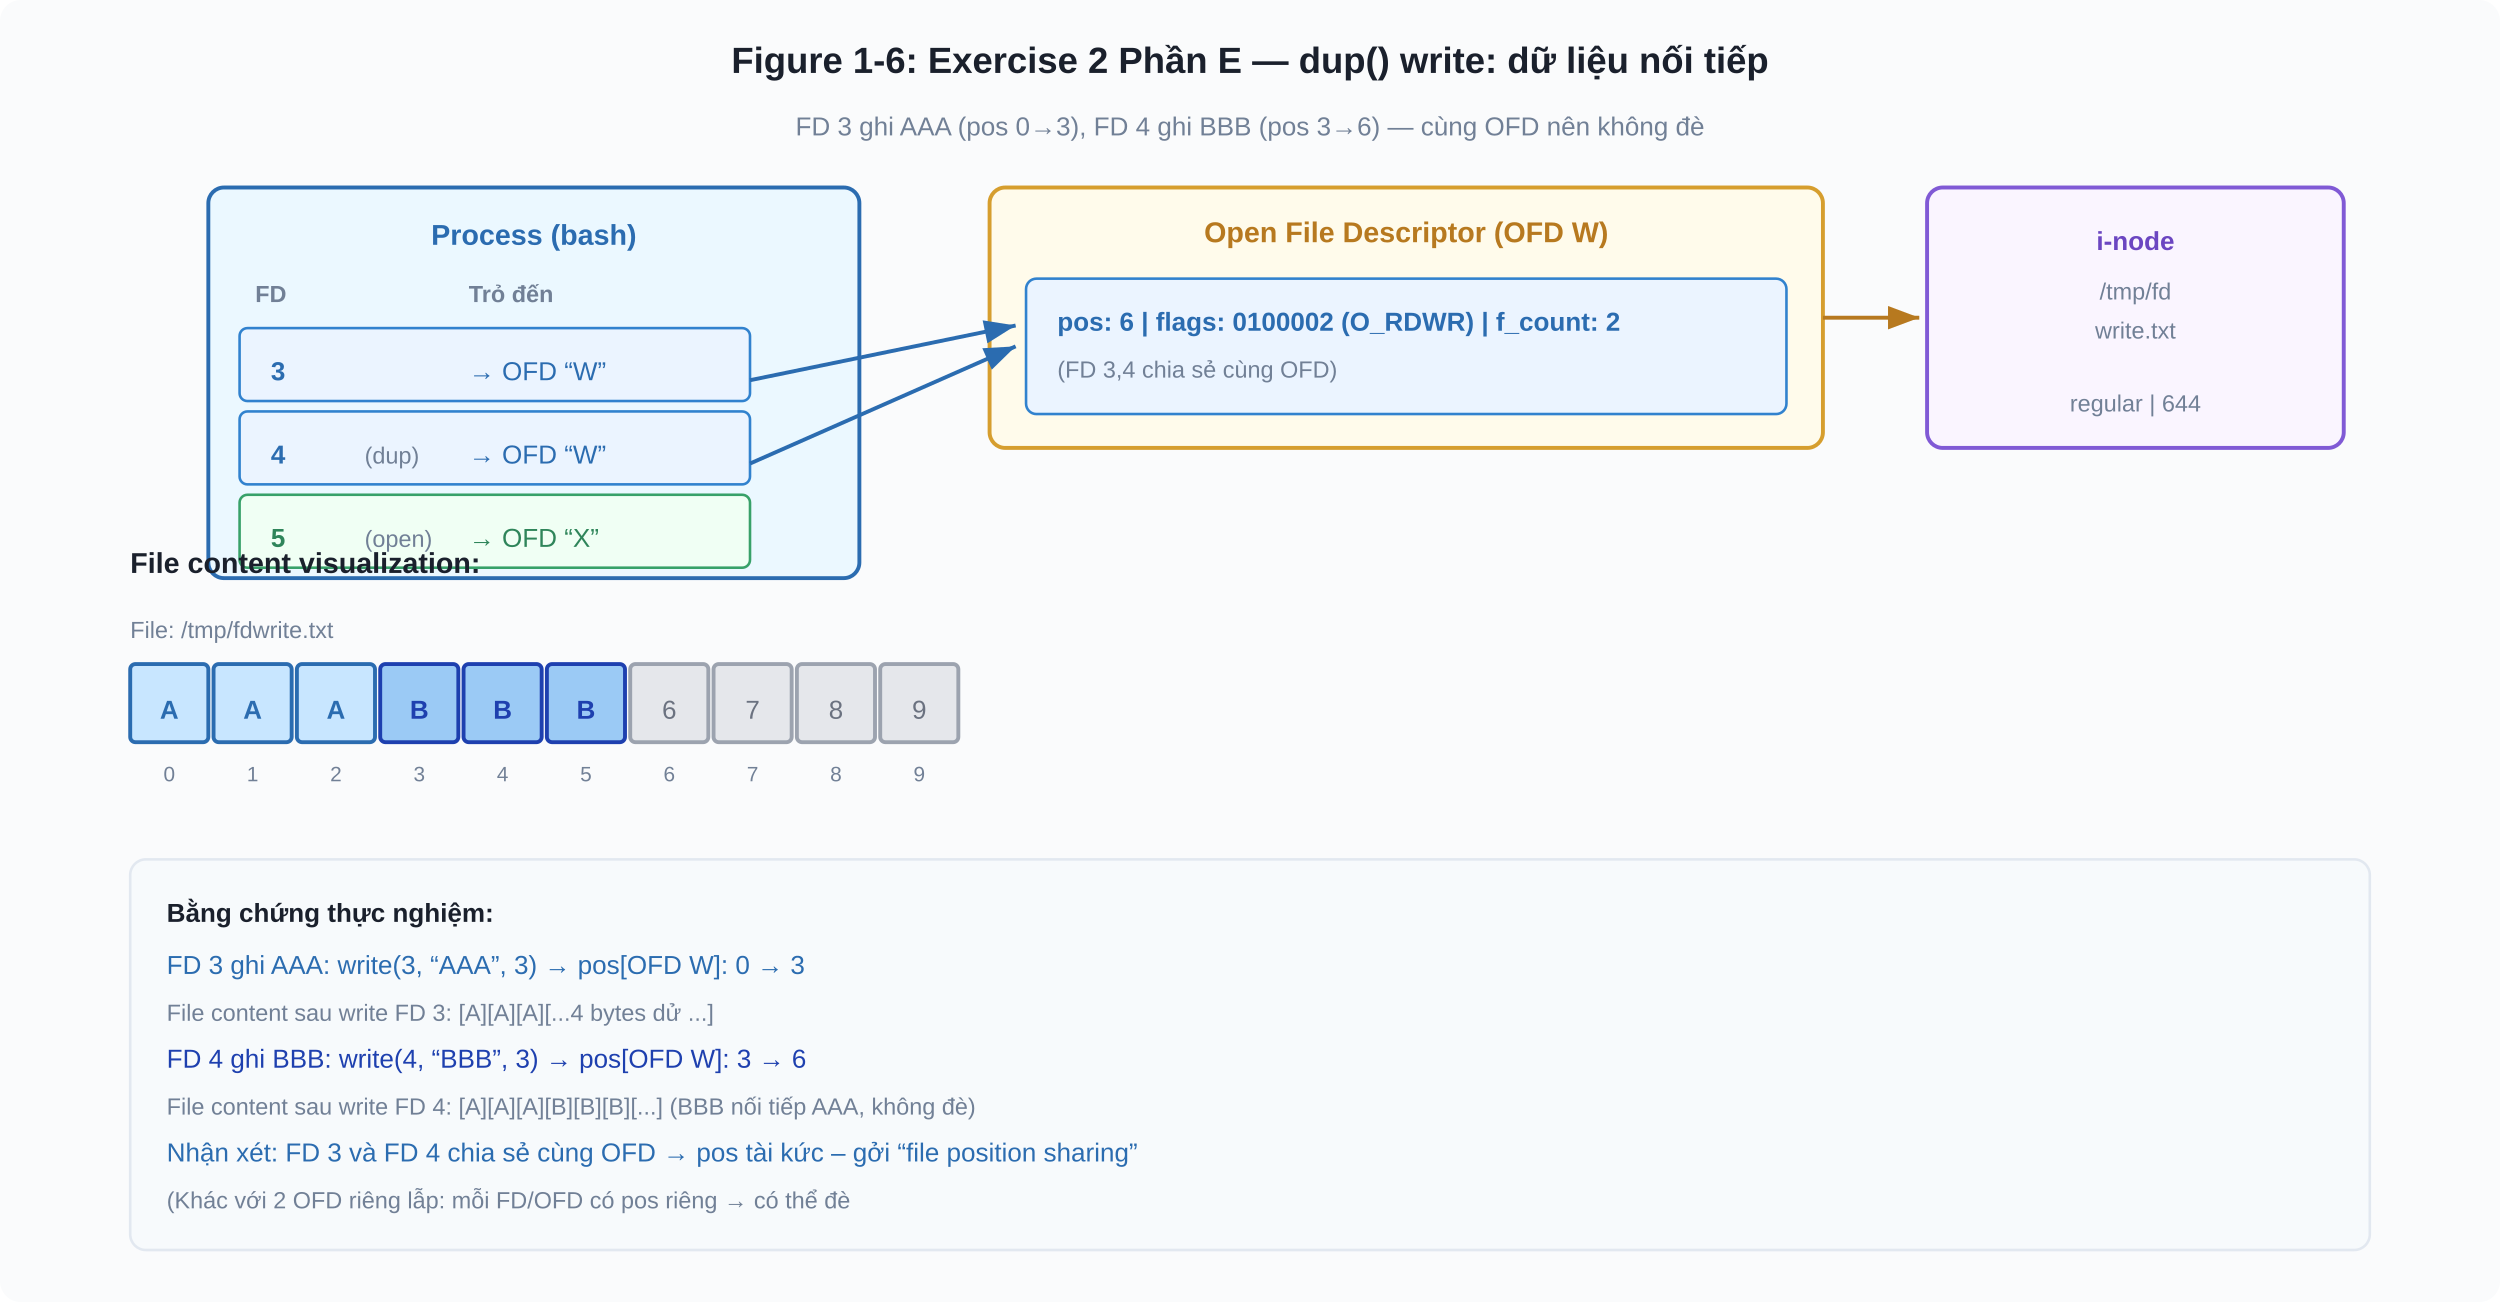
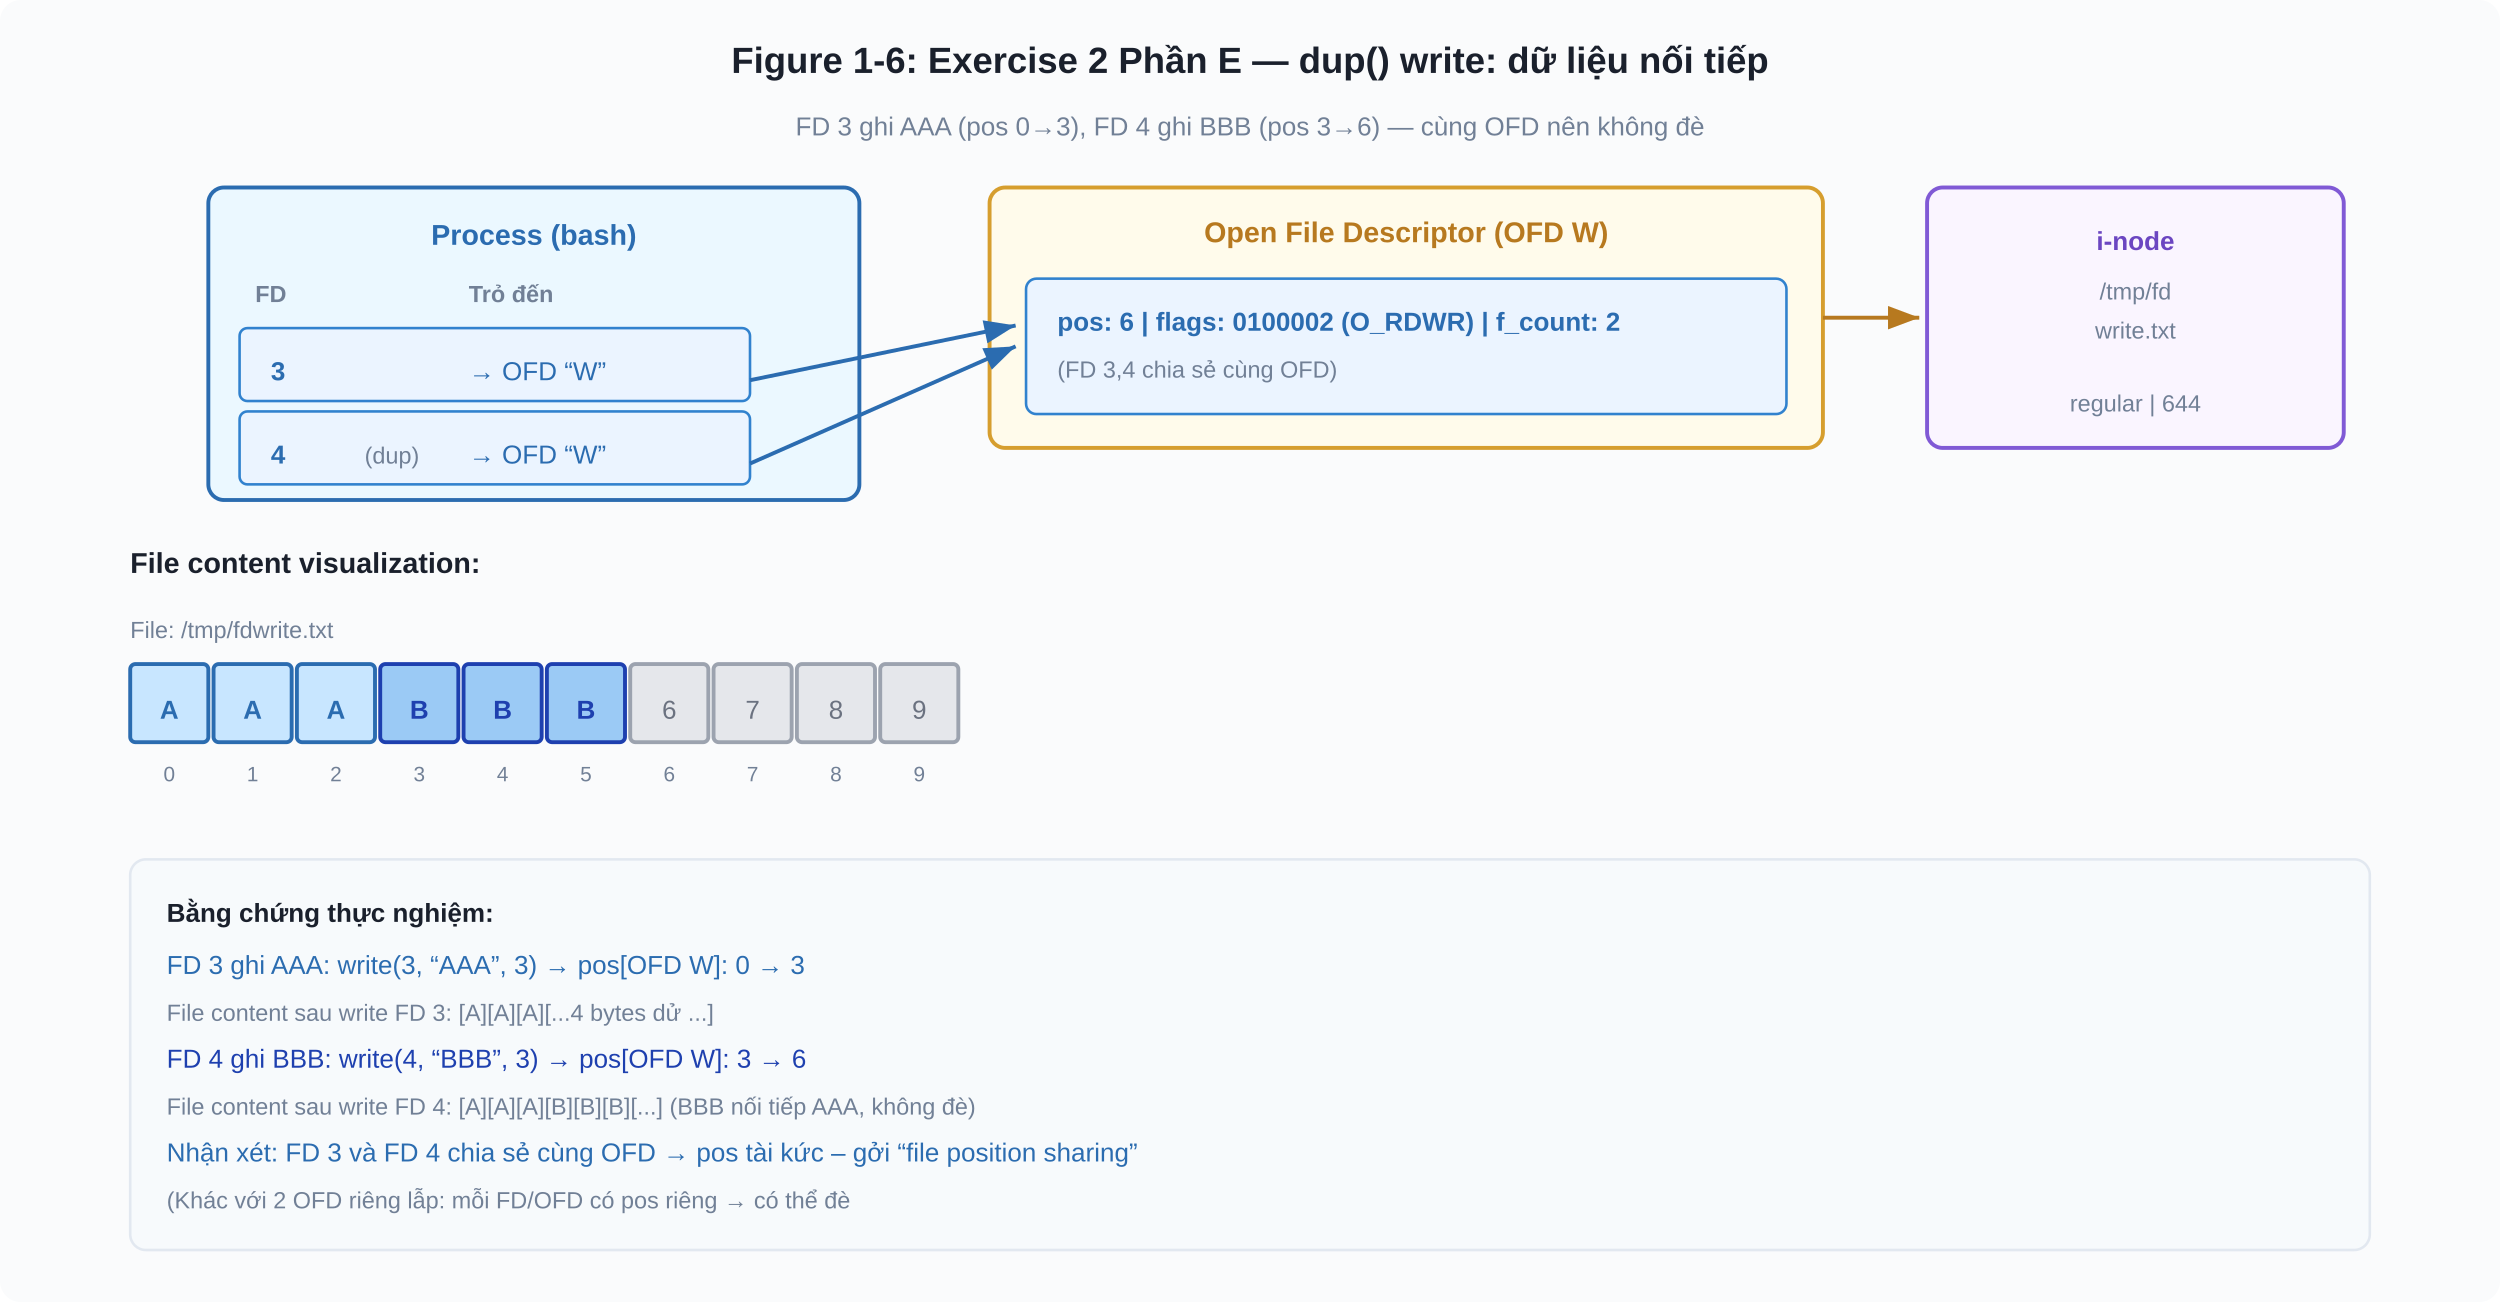
<svg xmlns="http://www.w3.org/2000/svg" viewBox="0 0 960 500" font-family="'Liberation Sans', 'DejaVu Sans', 'Noto Sans', Arial, Helvetica, sans-serif">
  <defs>
    <marker id="arr" markerWidth="8" markerHeight="6" refX="8" refY="3" orient="auto">
      <path d="M0,0 L8,3 L0,6 Z" fill="#4A5568" />
    </marker>
    <marker id="arr-b" markerWidth="8" markerHeight="6" refX="8" refY="3" orient="auto">
      <path d="M0,0 L8,3 L0,6 Z" fill="#2B6CB0" />
    </marker>
    <marker id="arr-g" markerWidth="8" markerHeight="6" refX="8" refY="3" orient="auto">
      <path d="M0,0 L8,3 L0,6 Z" fill="#2F855A" />
    </marker>
    <marker id="arr-o" markerWidth="8" markerHeight="6" refX="8" refY="3" orient="auto">
      <path d="M0,0 L8,3 L0,6 Z" fill="#B7791F" />
    </marker>
    <marker id="arr-r" markerWidth="8" markerHeight="6" refX="8" refY="3" orient="auto">
      <path d="M0,0 L8,3 L0,6 Z" fill="#C53030" />
    </marker>
  </defs>
  <rect width="960" height="500" fill="#FAFBFC" rx="8" />
  <text x="480" y="28" text-anchor="middle" font-size="14" font-weight="bold" fill="#1A202C">Figure 1-6: Exercise 2 Phần E — dup() write: dữ liệu nối tiếp</text>
  <text x="480" y="52" text-anchor="middle" font-size="10" fill="#718096">FD 3 ghi AAA (pos 0→3), FD 4 ghi BBB (pos 3→6) — cùng OFD nên không đè</text>
-   <rect x="80" y="72" width="250" height="150" fill="#EBF8FF" stroke="#2B6CB0" stroke-width="1.5" rx="6" />
+   <rect x="80" y="72" width="250" height="120" fill="#EBF8FF" stroke="#2B6CB0" stroke-width="1.5" rx="6" />
  <text x="205" y="94" text-anchor="middle" font-size="11" font-weight="bold" fill="#2B6CB0">Process (bash)</text>
  <text x="98" y="116" font-size="9" font-weight="bold" fill="#718096">FD</text>
  <text x="180" y="116" font-size="9" font-weight="bold" fill="#718096">Trỏ đến</text>
  <rect x="92" y="126" width="196" height="28" fill="#EBF4FF" stroke="#3182CE" rx="3" />
  <text x="104" y="146" font-size="10" font-weight="bold" fill="#2B6CB0">3</text>
  <text x="180" y="146" font-size="10" fill="#2B6CB0">→ OFD “W”</text>
  <rect x="92" y="158" width="196" height="28" fill="#EBF4FF" stroke="#3182CE" rx="3" />
  <text x="104" y="178" font-size="10" font-weight="bold" fill="#2B6CB0">4</text>
  <text x="140" y="178" font-size="9" fill="#718096">(dup)</text>
  <text x="180" y="178" font-size="10" fill="#2B6CB0">→ OFD “W”</text>
-   <rect x="92" y="190" width="196" height="28" fill="#F0FFF4" stroke="#38A169" rx="3" />
-   <text x="104" y="210" font-size="10" font-weight="bold" fill="#2F855A">5</text>
-   <text x="140" y="210" font-size="9" fill="#718096">(open)</text>
-   <text x="180" y="210" font-size="10" fill="#2F855A">→ OFD “X”</text>
  <rect x="380" y="72" width="320" height="100" fill="#FFFBEB" stroke="#D69E2E" stroke-width="1.5" rx="6" />
  <text x="540" y="93" text-anchor="middle" font-size="11" font-weight="bold" fill="#B7791F">Open File Descriptor (OFD W)</text>
  <rect x="394" y="107" width="292" height="52" fill="#EBF4FF" stroke="#3182CE" rx="4" />
  <text x="406" y="127" font-size="10" font-weight="bold" fill="#2B6CB0">pos: 6  |  flags: 0100002 (O_RDWR)  |  f_count: 2</text>
  <text x="406" y="145" font-size="9" fill="#718096">(FD 3,4 chia sẻ cùng OFD)</text>
  <rect x="740" y="72" width="160" height="100" fill="#FAF5FF" stroke="#805AD5" stroke-width="1.5" rx="6" />
  <text x="820" y="96" text-anchor="middle" font-size="10" font-weight="bold" fill="#6B46C1">i-node</text>
  <text x="820" y="115" text-anchor="middle" font-size="9" fill="#718096">/tmp/fd</text>
  <text x="820" y="130" text-anchor="middle" font-size="9" fill="#718096">write.txt</text>
  <text x="820" y="158" text-anchor="middle" font-size="9" fill="#718096">regular | 644</text>
  <line x1="288" y1="146" x2="390" y2="125" stroke="#2B6CB0" stroke-width="1.5" marker-end="url(#arr-b)" />
  <line x1="288" y1="178" x2="390" y2="133" stroke="#2B6CB0" stroke-width="1.5" marker-end="url(#arr-b)" />
  <line x1="700" y1="122" x2="737" y2="122" stroke="#B7791F" stroke-width="1.5" marker-end="url(#arr-o)" />
  <text x="50" y="220" font-size="11" font-weight="bold" fill="#1A202C">File content visualization:</text>
  <text x="50" y="245" font-size="9" fill="#718096">File: /tmp/fdwrite.txt</text>
  <g id="char-boxes">
    <rect x="50" y="255" width="30" height="30" fill="#C8E6FF" stroke="#2B6CB0" stroke-width="1.5" rx="2" />
    <text x="65" y="276" text-anchor="middle" font-size="10" font-weight="bold" fill="#2B6CB0">A</text>
    <rect x="82" y="255" width="30" height="30" fill="#C8E6FF" stroke="#2B6CB0" stroke-width="1.5" rx="2" />
    <text x="97" y="276" text-anchor="middle" font-size="10" font-weight="bold" fill="#2B6CB0">A</text>
    <rect x="114" y="255" width="30" height="30" fill="#C8E6FF" stroke="#2B6CB0" stroke-width="1.5" rx="2" />
    <text x="129" y="276" text-anchor="middle" font-size="10" font-weight="bold" fill="#2B6CB0">A</text>
    <rect x="146" y="255" width="30" height="30" fill="#9BCAF5" stroke="#1E40AF" stroke-width="1.5" rx="2" />
    <text x="161" y="276" text-anchor="middle" font-size="10" font-weight="bold" fill="#1E40AF">B</text>
    <rect x="178" y="255" width="30" height="30" fill="#9BCAF5" stroke="#1E40AF" stroke-width="1.5" rx="2" />
    <text x="193" y="276" text-anchor="middle" font-size="10" font-weight="bold" fill="#1E40AF">B</text>
    <rect x="210" y="255" width="30" height="30" fill="#9BCAF5" stroke="#1E40AF" stroke-width="1.5" rx="2" />
    <text x="225" y="276" text-anchor="middle" font-size="10" font-weight="bold" fill="#1E40AF">B</text>
    <rect x="242" y="255" width="30" height="30" fill="#E5E7EB" stroke="#9CA3AF" stroke-width="1.5" rx="2" />
    <text x="257" y="276" text-anchor="middle" font-size="10" fill="#6B7280">6</text>
    <rect x="274" y="255" width="30" height="30" fill="#E5E7EB" stroke="#9CA3AF" stroke-width="1.5" rx="2" />
    <text x="289" y="276" text-anchor="middle" font-size="10" fill="#6B7280">7</text>
    <rect x="306" y="255" width="30" height="30" fill="#E5E7EB" stroke="#9CA3AF" stroke-width="1.5" rx="2" />
    <text x="321" y="276" text-anchor="middle" font-size="10" fill="#6B7280">8</text>
    <rect x="338" y="255" width="30" height="30" fill="#E5E7EB" stroke="#9CA3AF" stroke-width="1.5" rx="2" />
    <text x="353" y="276" text-anchor="middle" font-size="10" fill="#6B7280">9</text>
  </g>
  <text x="65" y="300" text-anchor="middle" font-size="8" fill="#718096">0</text>
  <text x="97" y="300" text-anchor="middle" font-size="8" fill="#718096">1</text>
  <text x="129" y="300" text-anchor="middle" font-size="8" fill="#718096">2</text>
  <text x="161" y="300" text-anchor="middle" font-size="8" fill="#718096">3</text>
  <text x="193" y="300" text-anchor="middle" font-size="8" fill="#718096">4</text>
  <text x="225" y="300" text-anchor="middle" font-size="8" fill="#718096">5</text>
  <text x="257" y="300" text-anchor="middle" font-size="8" fill="#718096">6</text>
  <text x="289" y="300" text-anchor="middle" font-size="8" fill="#718096">7</text>
  <text x="321" y="300" text-anchor="middle" font-size="8" fill="#718096">8</text>
  <text x="353" y="300" text-anchor="middle" font-size="8" fill="#718096">9</text>
  <rect x="50" y="330" width="860" height="150" fill="#F7FAFC" stroke="#E2E8F0" rx="6" />
  <text x="64" y="354" font-size="10" font-weight="bold" fill="#1A202C">Bằng chứng thực nghiệm:</text>
  <text x="64" y="374" font-size="10" fill="#2B6CB0">FD 3 ghi AAA: write(3, “AAA”, 3) → pos[OFD W]: 0 → 3</text>
  <text x="64" y="392" font-size="9" fill="#718096">File content sau write FD 3: [A][A][A][...4 bytes dử ...]</text>
  <text x="64" y="410" font-size="10" fill="#1E40AF">FD 4 ghi BBB: write(4, “BBB”, 3) → pos[OFD W]: 3 → 6</text>
  <text x="64" y="428" font-size="9" fill="#718096">File content sau write FD 4: [A][A][A][B][B][B][...] (BBB nối tiếp AAA, không đè)</text>
  <text x="64" y="446" font-size="10" fill="#2B6CB0">Nhận xét: FD 3 và FD 4 chia sẻ cùng OFD → pos tài kức – gởi “file position sharing”</text>
  <text x="64" y="464" font-size="9" fill="#718096">(Khác với 2 OFD riêng lẫp: mỗi FD/OFD có pos riêng → có thể đè</text>
</svg>
